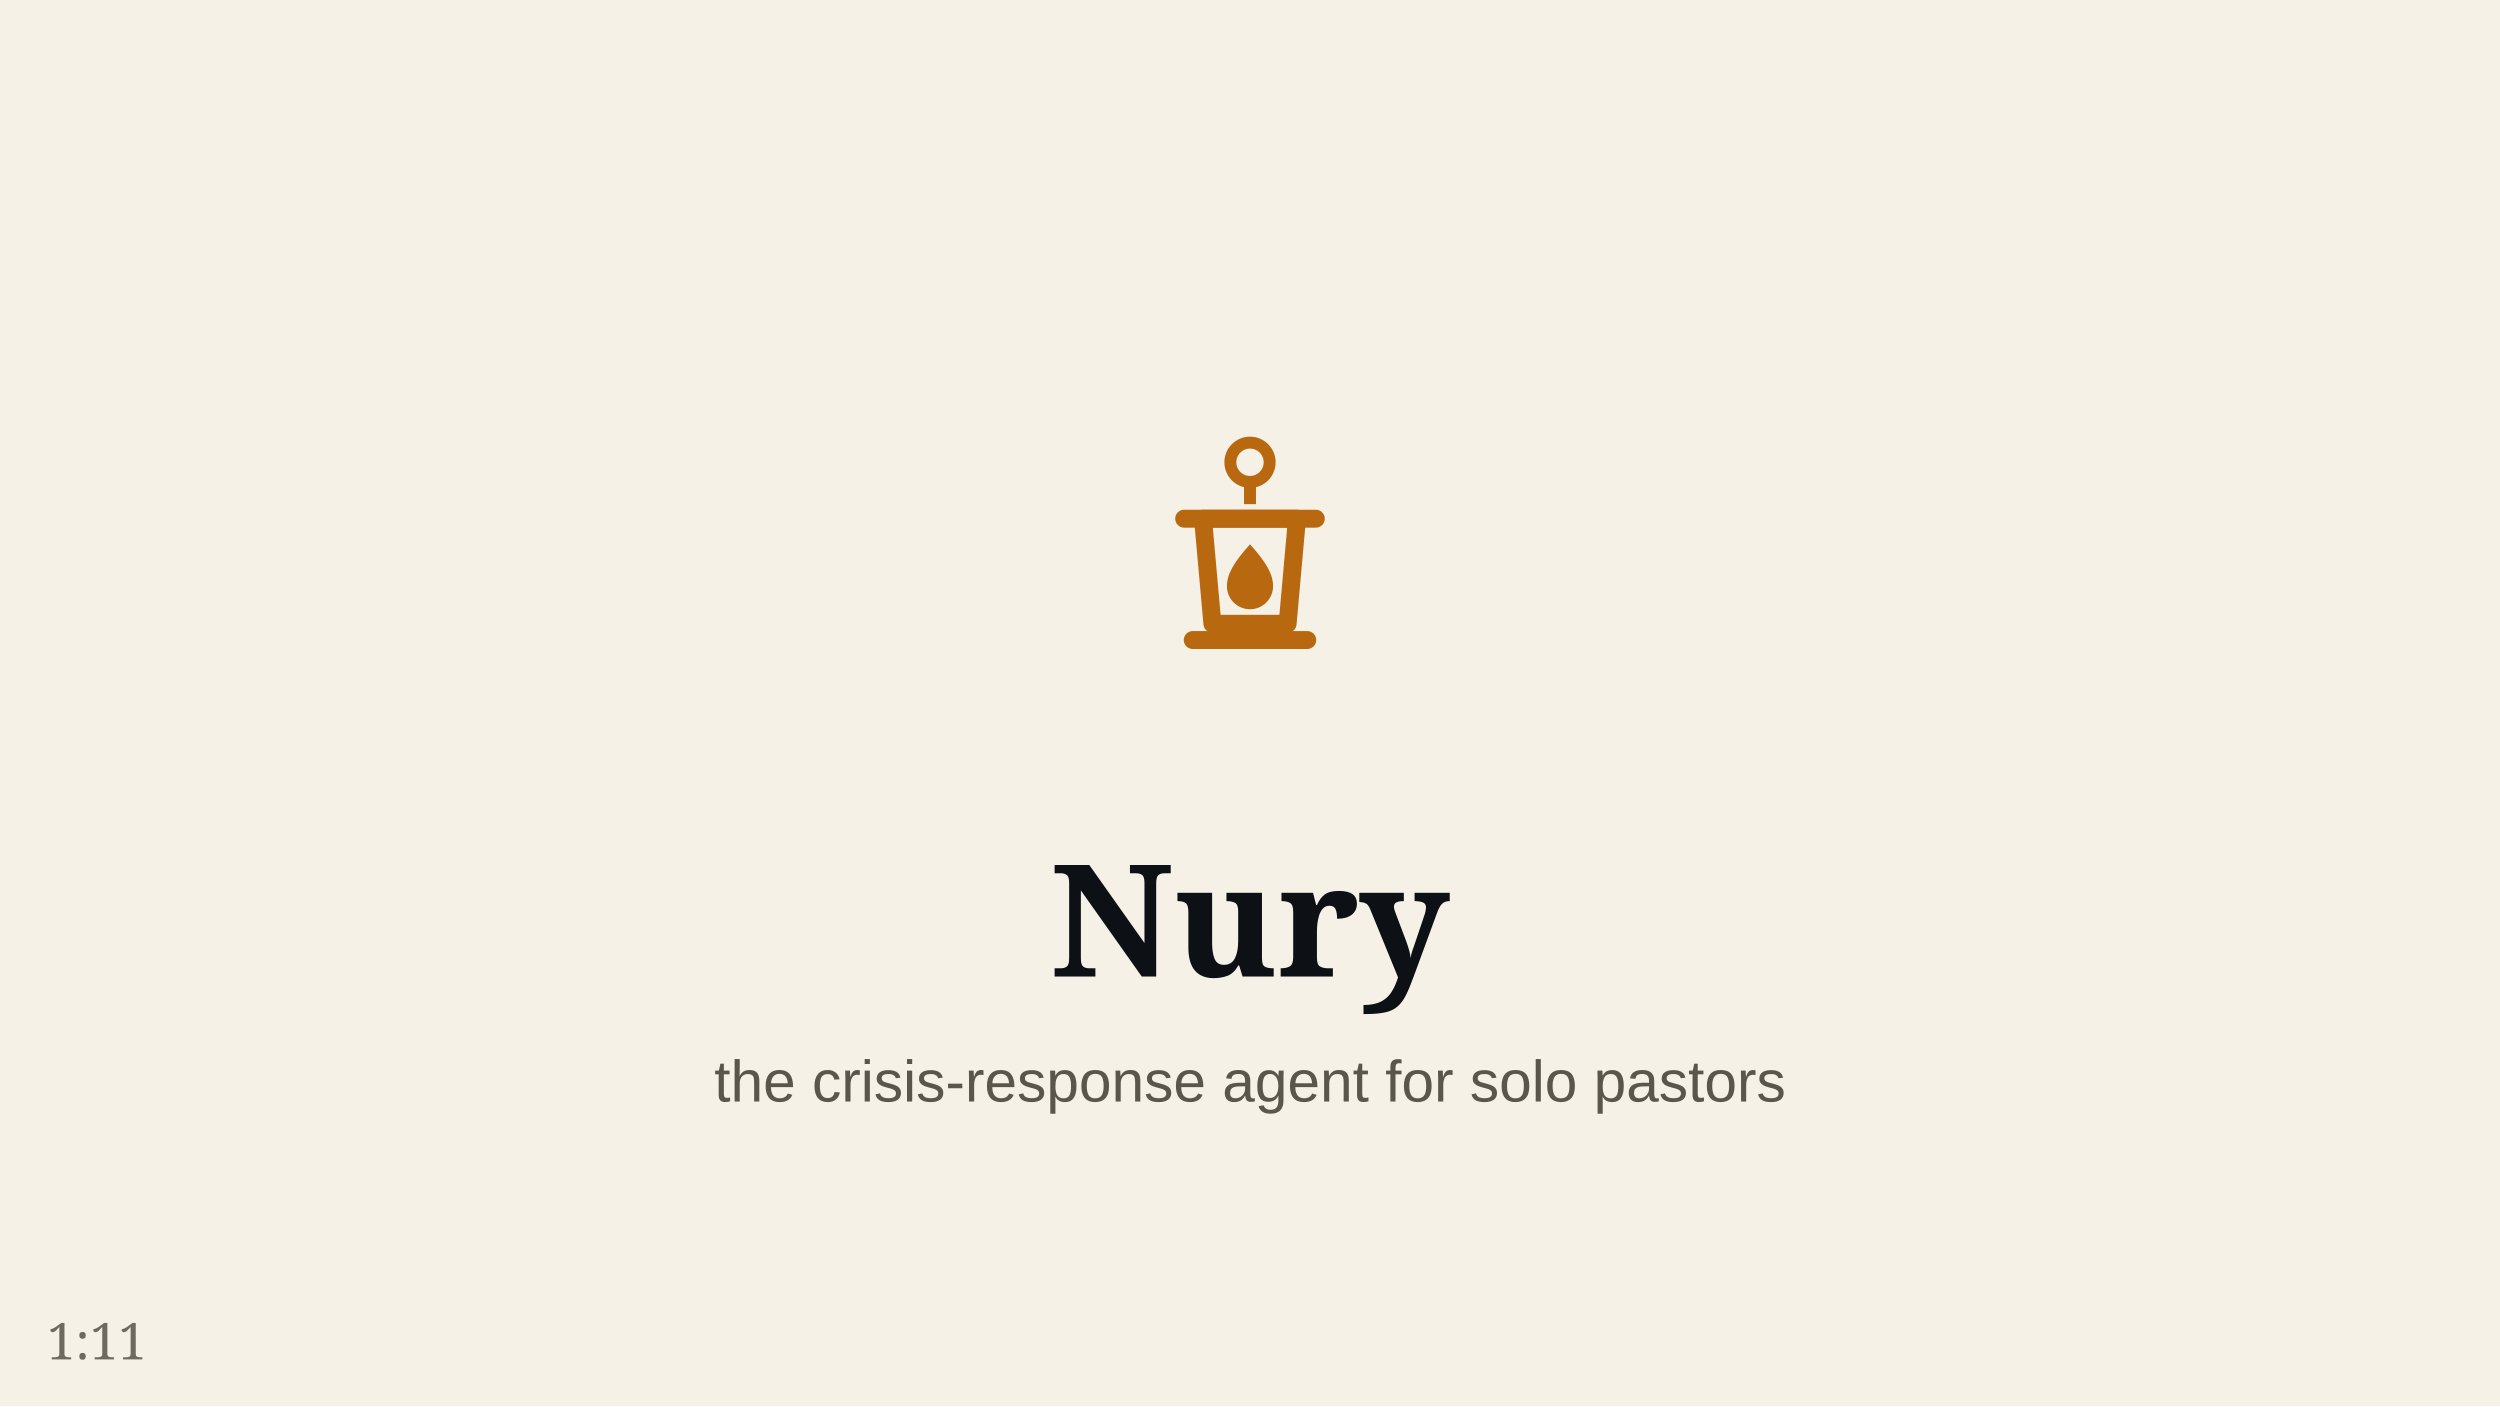
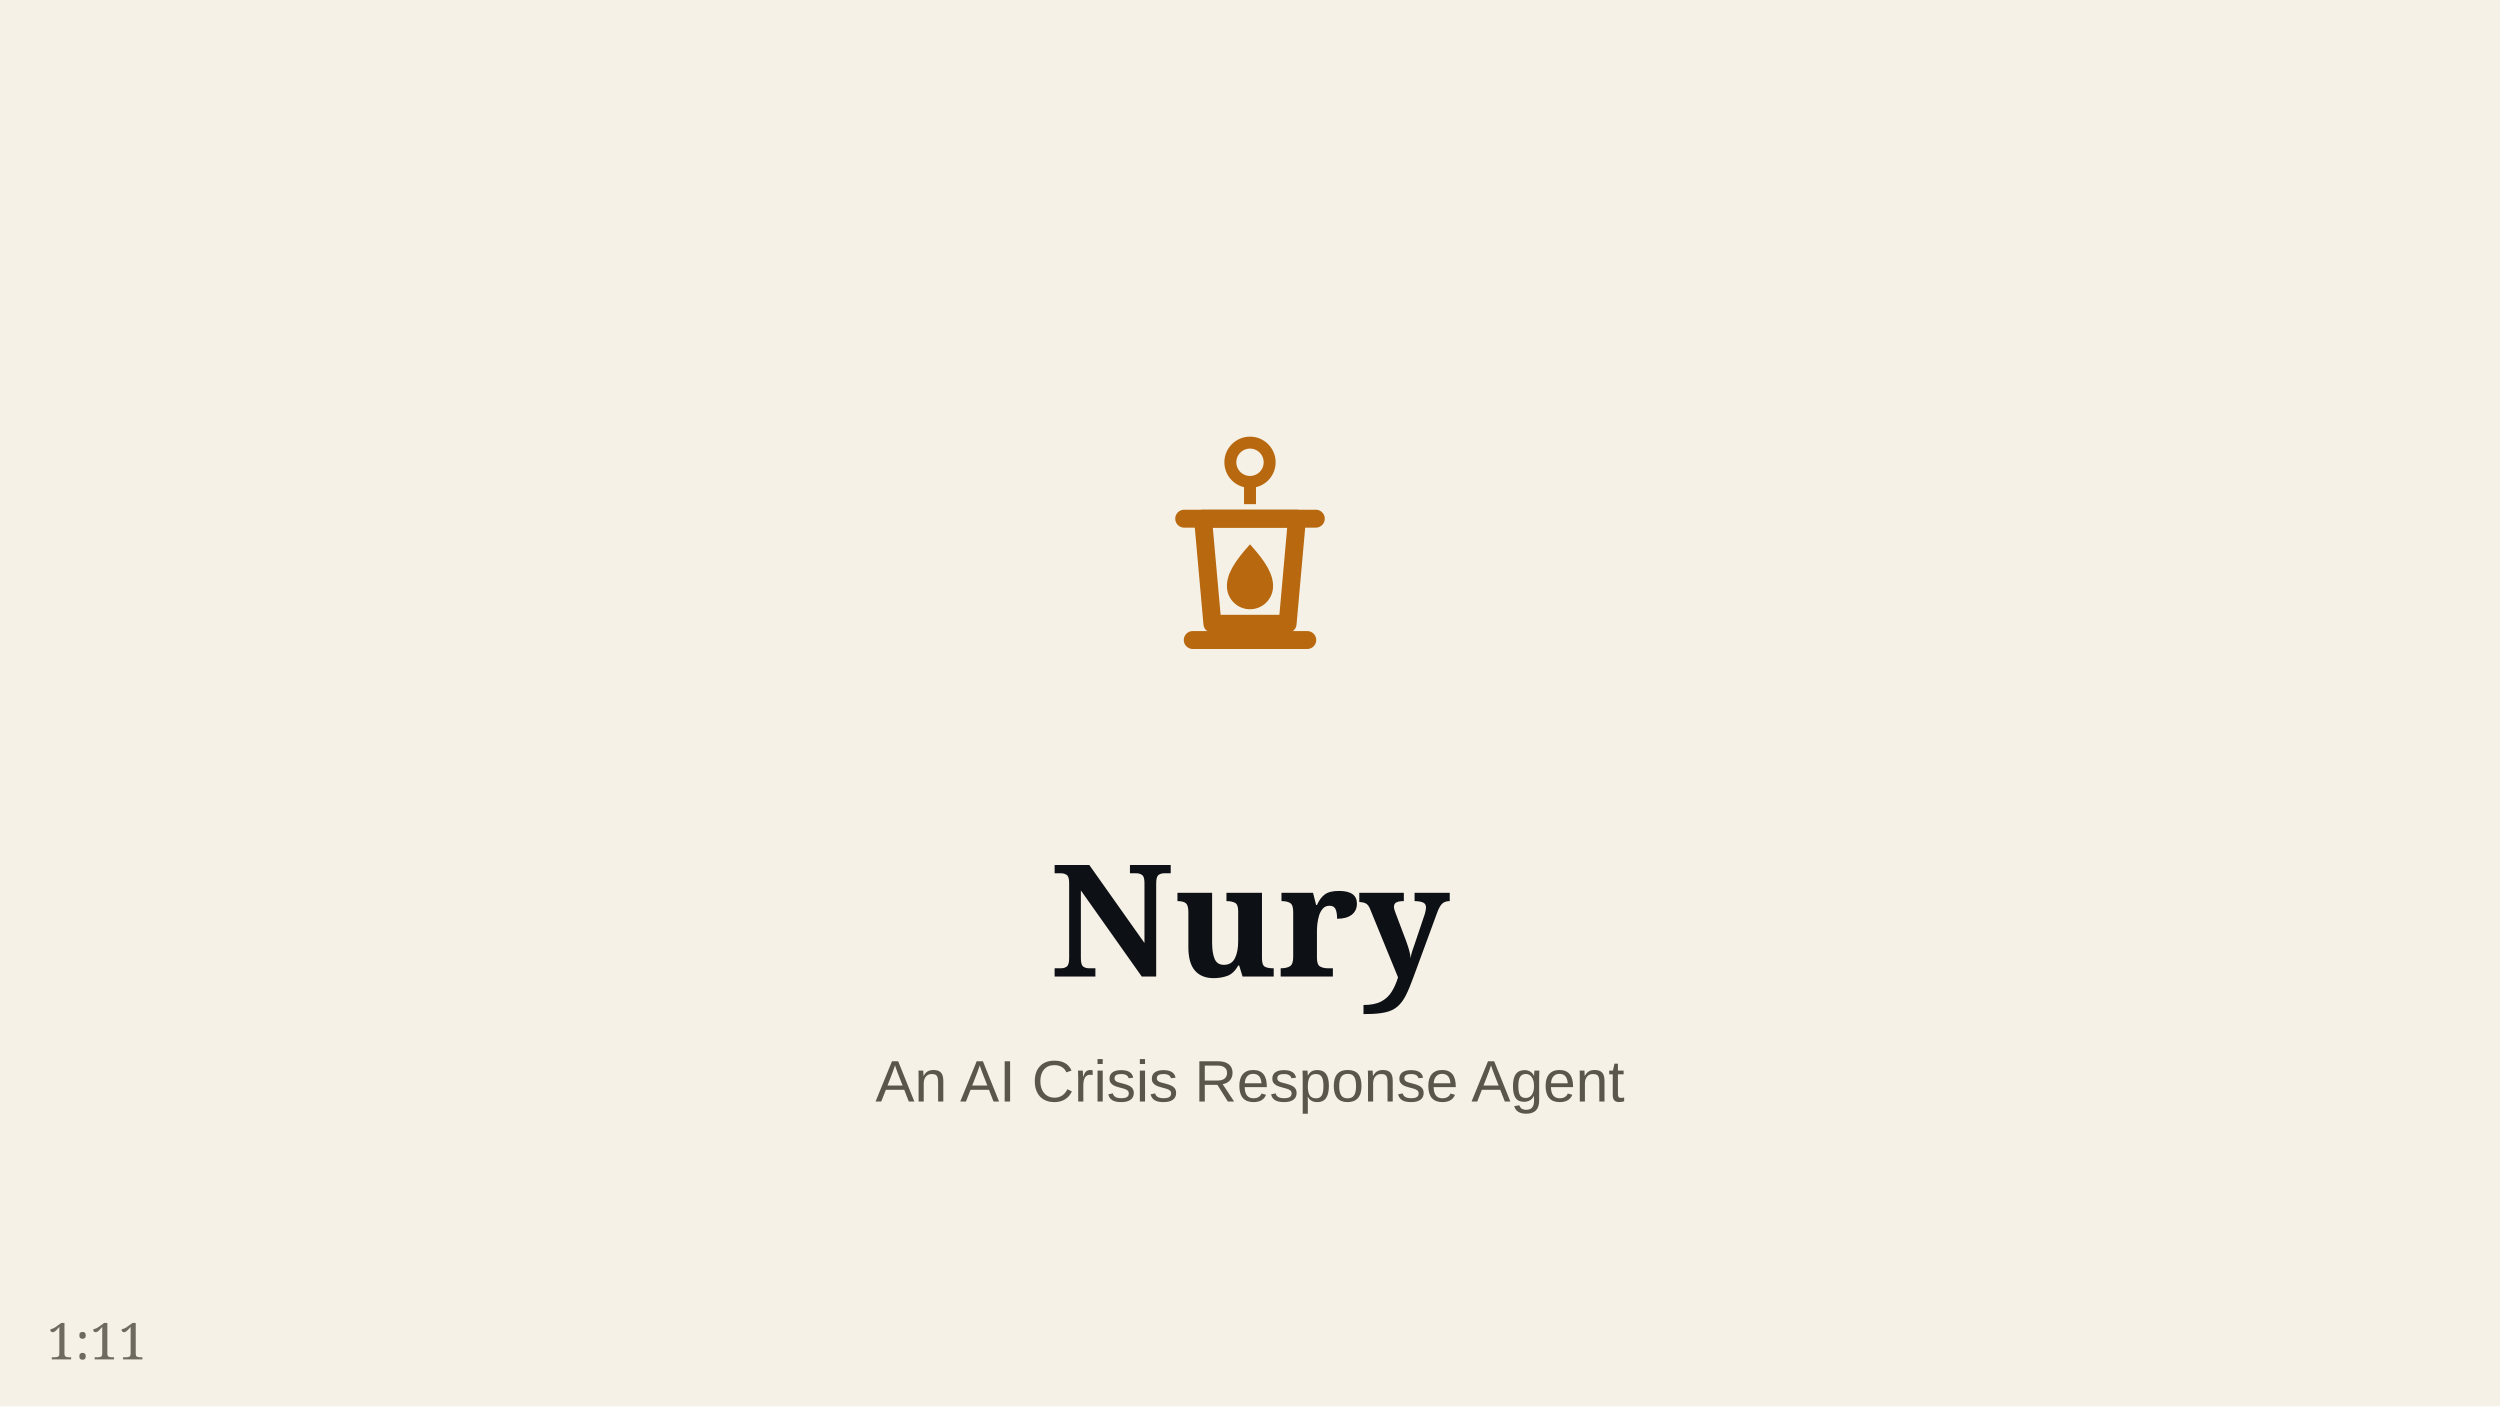
<svg xmlns="http://www.w3.org/2000/svg" viewBox="0 0 640 360" role="img">
  <rect width="640" height="360" fill="#f6f1e7" />
  <g transform="translate(285.0 105.0) scale(1.09375)">
    <g fill="#b8680f" stroke="#b8680f">
      <path fill="none" stroke-width="4.2" stroke-linejoin="round" d="M21 25.4 H43 L40.8 50 H23.2 Z" />
      <path fill="none" stroke-width="4.2" stroke-linecap="round" d="M16.6 25.4 H47.4 M18.6 53.8 H45.4" />
      <circle cx="32" cy="12.2" r="4.6" fill="none" stroke-width="2.8" />
      <path fill="none" stroke-width="2.8" d="M32 16.8 V22" />
      <path stroke="none" d="M32 31.4 C35.8 35.6 37.4 38.4 37.4 41.2 A5.4 5.4 0 0 1 26.6 41.2 C26.6 38.4 28.2 35.6 32 31.4 Z" />
    </g>
  </g>
  <text x="320" y="250" font-family="Georgia,serif" font-size="40" fill="#0d1015" text-anchor="middle" font-weight="600">Nury</text>
-   <text x="320" y="282" font-family="Arial,sans-serif" font-size="15" fill="#5b564c" text-anchor="middle" font-weight="400">the crisis-response agent for solo pastors</text>
+   <text x="320" y="282" font-family="Arial,sans-serif" font-size="15" fill="#5b564c" text-anchor="middle" font-weight="400">An AI Crisis Response Agent</text>
  <text x="12" y="348" font-family="Georgia,serif" font-size="13" fill="#6f6a5f">1:11</text>
</svg>
